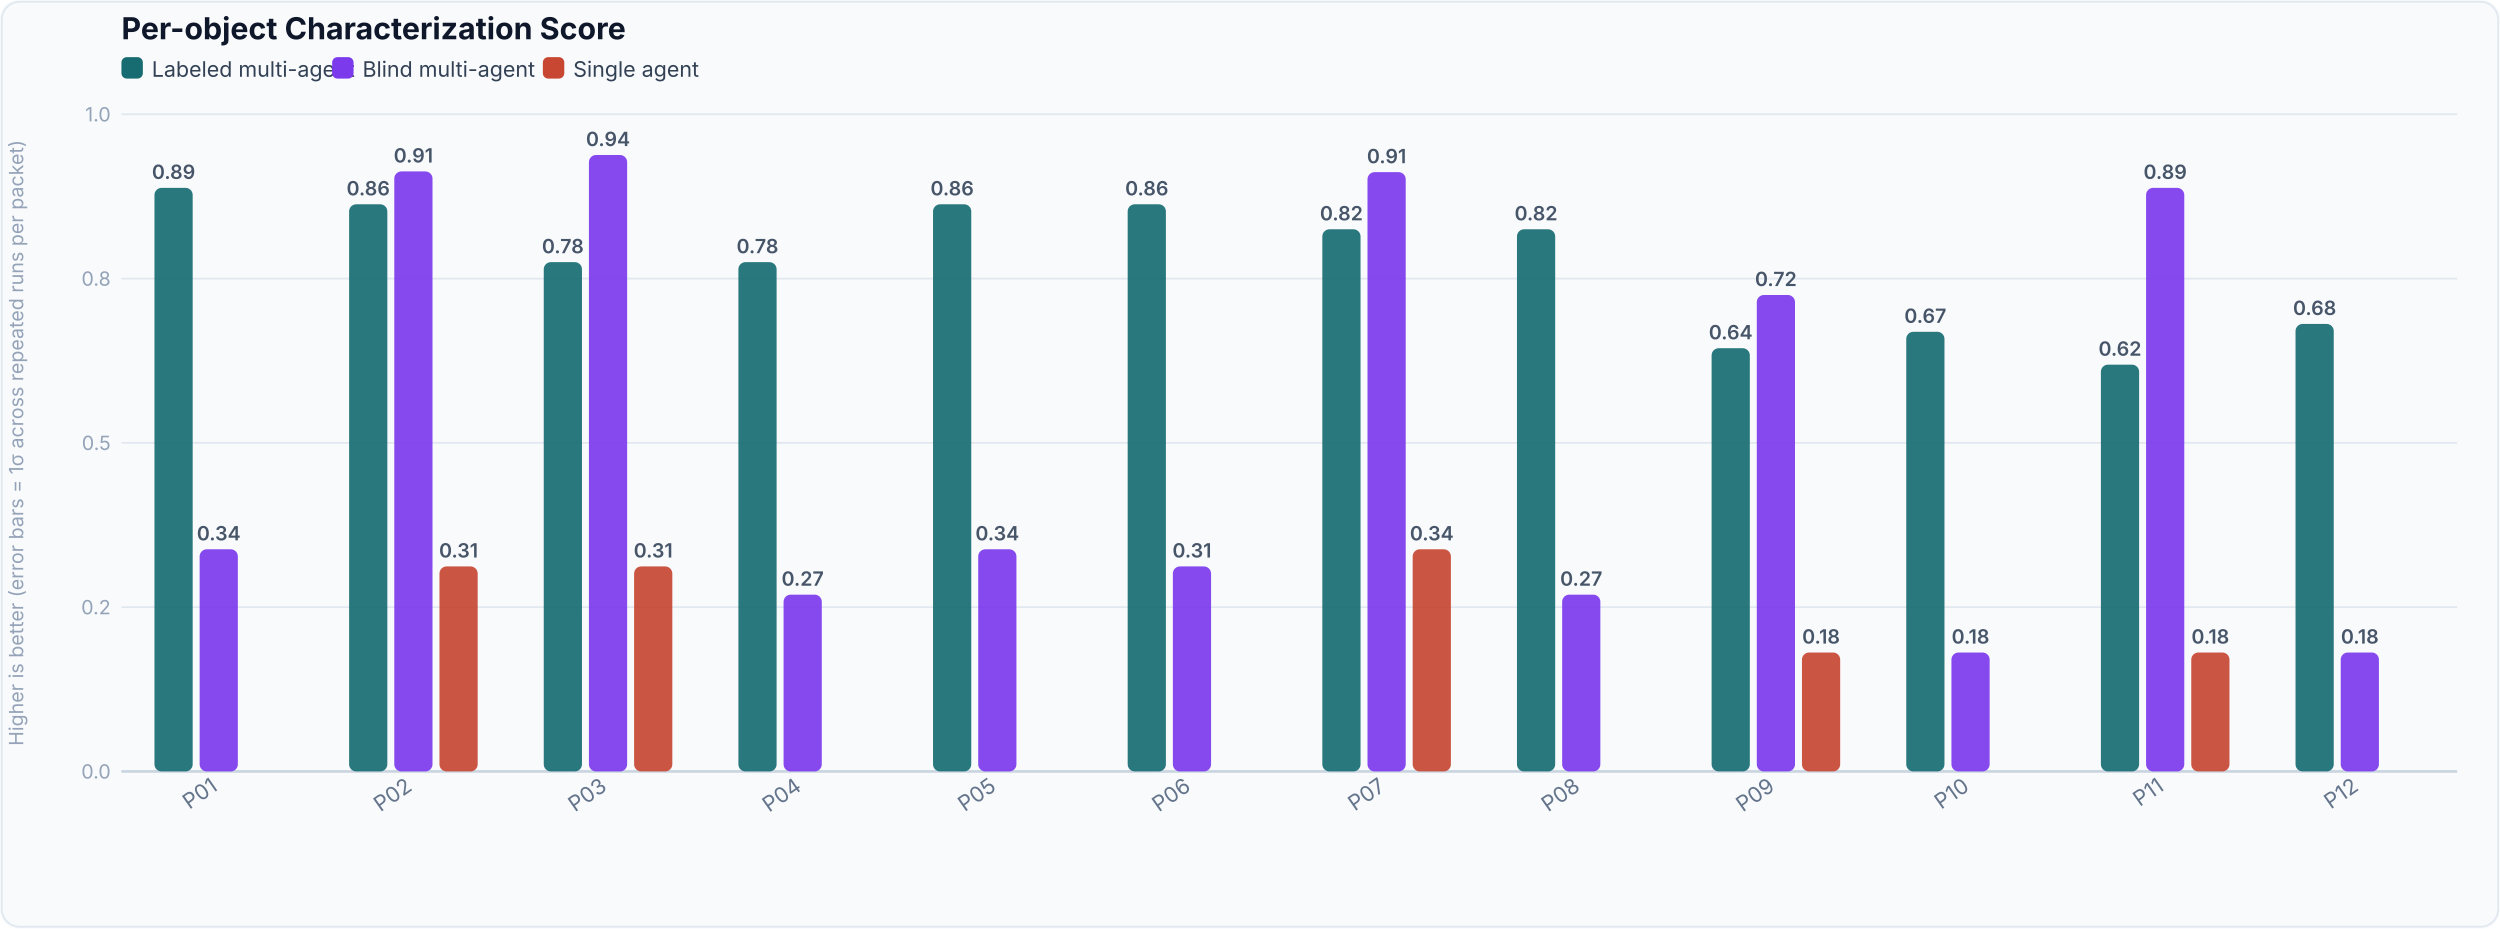
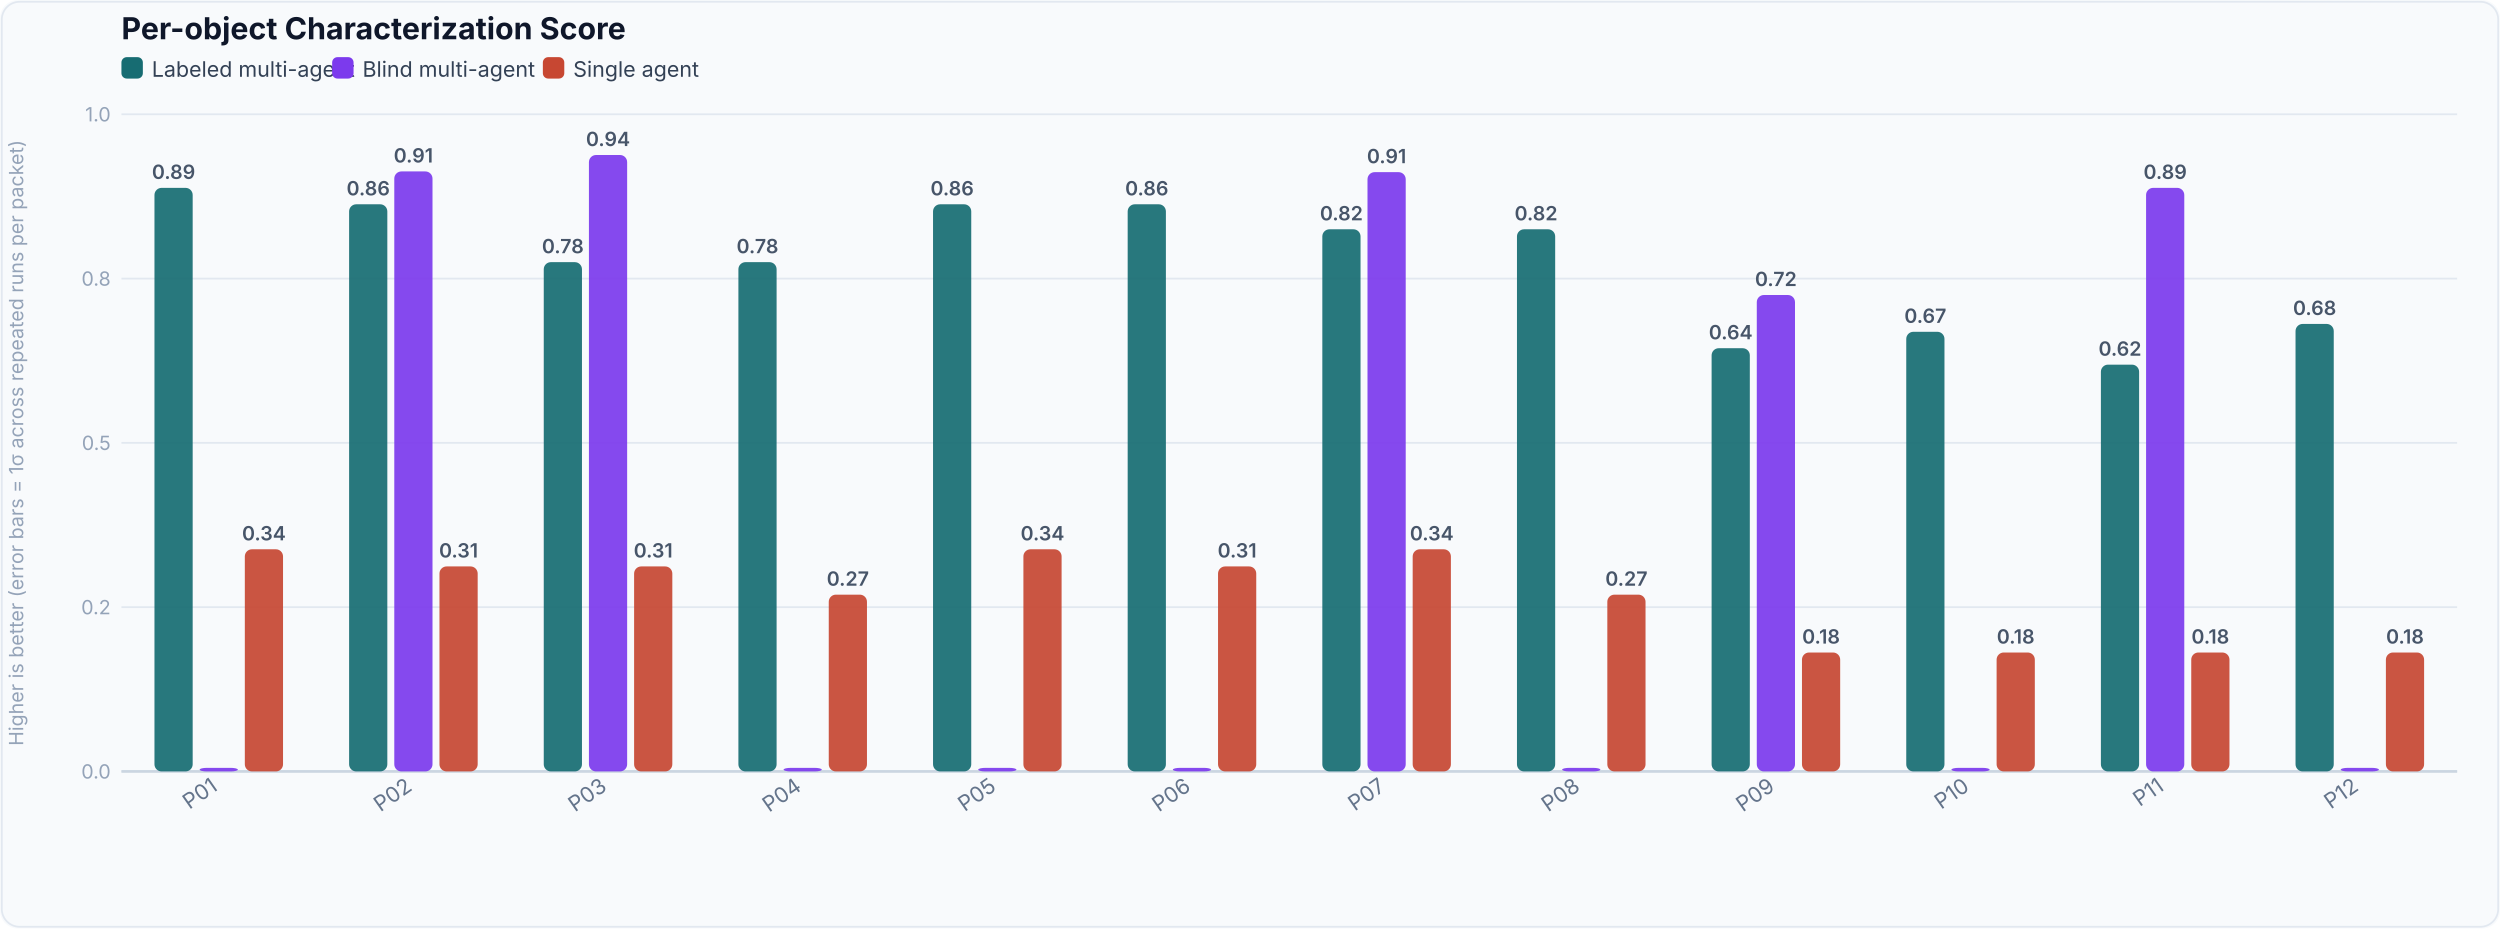
<svg xmlns="http://www.w3.org/2000/svg" viewBox="0 0 1400 520" role="img">
  <style>text{font-family:'Inter',system-ui,Arial,sans-serif;fill:#1e293b}.dim{fill:#94a3b8}.grid{stroke:#e2e8f0;stroke-width:1}.axis{stroke:#cbd5e1;stroke-width:1.5}.val{font-size:11px;font-weight:600;fill:#475569}.lbl{font-size:12px;fill:#64748b}.title{font-size:17px;font-weight:700;fill:#0f172a}.ylbl{font-size:11px;fill:#94a3b8}.leg-text{font-size:12px;fill:#334155}</style>
  <rect width="1400" height="520" fill="#f8fafc" rx="10" />
  <rect x="1" y="1" width="1398" height="518" fill="none" stroke="#e2e8f0" stroke-width="1" rx="10" />
  <text class="title" x="68" y="22">Per-object Characterization Score</text>
  <rect x="68" y="32" width="12" height="12" rx="3" fill="#176c72" />
  <text class="leg-text" x="85" y="43">Labeled multi-agent</text>
  <rect x="186" y="32" width="12" height="12" rx="3" fill="#7c3aed" />
  <text class="leg-text" x="203" y="43">Blind multi-agent</text>
  <rect x="304" y="32" width="12" height="12" rx="3" fill="#c74732" />
  <text class="leg-text" x="321" y="43">Single agent</text>
  <line class="grid" x1="68" y1="432.0" x2="1376" y2="432.0" />
  <text class="ylbl" x="62" y="436.0" text-anchor="end">0.0</text>
  <line class="grid" x1="68" y1="340.0" x2="1376" y2="340.0" />
  <text class="ylbl" x="62" y="344.0" text-anchor="end">0.2</text>
  <line class="grid" x1="68" y1="248.0" x2="1376" y2="248.0" />
  <text class="ylbl" x="62" y="252.0" text-anchor="end">0.5</text>
  <line class="grid" x1="68" y1="156.0" x2="1376" y2="156.0" />
  <text class="ylbl" x="62" y="160.0" text-anchor="end">0.8</text>
  <line class="grid" x1="68" y1="64.0" x2="1376" y2="64.0" />
  <text class="ylbl" x="62" y="68.0" text-anchor="end">1.0</text>
  <line class="axis" x1="68" y1="432" x2="1376" y2="432" />
  <rect x="86.5" y="105.2" width="21.4" height="326.8" rx="4" fill="#176c72" opacity="0.92" />
  <text class="val" x="97.2" y="100.2" text-anchor="middle">0.89</text>
-   <rect x="111.8" y="307.6" width="21.4" height="124.4" rx="4" fill="#7c3aed" opacity="0.92" />
-   <text class="val" x="122.5" y="302.6" text-anchor="middle">0.34</text>
+   <rect x="111.8" y="430.0" width="21.4" height="2.0" rx="4" fill="#7c3aed" opacity="0.92" />
+   <rect x="137.1" y="307.6" width="21.4" height="124.4" rx="4" fill="#c74732" opacity="0.92" />
+   <text class="val" x="147.8" y="302.6" text-anchor="middle">0.34</text>
  <text class="lbl" transform="translate(122.5,442) rotate(-35)" text-anchor="end">P01</text>
  <rect x="195.5" y="114.4" width="21.4" height="317.6" rx="4" fill="#176c72" opacity="0.92" />
  <text class="val" x="206.2" y="109.4" text-anchor="middle">0.86</text>
  <rect x="220.8" y="96.0" width="21.4" height="336.0" rx="4" fill="#7c3aed" opacity="0.92" />
  <text class="val" x="231.5" y="91.0" text-anchor="middle">0.91</text>
  <rect x="246.1" y="317.2" width="21.4" height="114.8" rx="4" fill="#c74732" opacity="0.92" />
  <text class="val" x="256.8" y="312.2" text-anchor="middle">0.31</text>
  <text class="lbl" transform="translate(231.5,442) rotate(-35)" text-anchor="end">P02</text>
  <rect x="304.5" y="146.8" width="21.4" height="285.2" rx="4" fill="#176c72" opacity="0.92" />
  <text class="val" x="315.2" y="141.8" text-anchor="middle">0.78</text>
  <rect x="329.8" y="86.8" width="21.4" height="345.2" rx="4" fill="#7c3aed" opacity="0.92" />
  <text class="val" x="340.5" y="81.8" text-anchor="middle">0.94</text>
  <rect x="355.1" y="317.2" width="21.4" height="114.8" rx="4" fill="#c74732" opacity="0.92" />
  <text class="val" x="365.8" y="312.2" text-anchor="middle">0.31</text>
  <text class="lbl" transform="translate(340.5,442) rotate(-35)" text-anchor="end">P03</text>
  <rect x="413.5" y="146.8" width="21.4" height="285.2" rx="4" fill="#176c72" opacity="0.92" />
  <text class="val" x="424.2" y="141.8" text-anchor="middle">0.78</text>
-   <rect x="438.8" y="333.0" width="21.4" height="99.0" rx="4" fill="#7c3aed" opacity="0.92" />
-   <text class="val" x="449.5" y="328.0" text-anchor="middle">0.27</text>
+   <rect x="438.8" y="430.0" width="21.4" height="2.0" rx="4" fill="#7c3aed" opacity="0.92" />
+   <rect x="464.1" y="333.0" width="21.4" height="99.0" rx="4" fill="#c74732" opacity="0.92" />
+   <text class="val" x="474.8" y="328.0" text-anchor="middle">0.27</text>
  <text class="lbl" transform="translate(449.5,442) rotate(-35)" text-anchor="end">P04</text>
  <rect x="522.5" y="114.4" width="21.4" height="317.6" rx="4" fill="#176c72" opacity="0.92" />
  <text class="val" x="533.2" y="109.4" text-anchor="middle">0.86</text>
-   <rect x="547.8" y="307.6" width="21.4" height="124.4" rx="4" fill="#7c3aed" opacity="0.92" />
-   <text class="val" x="558.5" y="302.6" text-anchor="middle">0.34</text>
+   <rect x="547.8" y="430.0" width="21.4" height="2.0" rx="4" fill="#7c3aed" opacity="0.92" />
+   <rect x="573.1" y="307.6" width="21.4" height="124.4" rx="4" fill="#c74732" opacity="0.92" />
+   <text class="val" x="583.8" y="302.6" text-anchor="middle">0.34</text>
  <text class="lbl" transform="translate(558.5,442) rotate(-35)" text-anchor="end">P05</text>
  <rect x="631.5" y="114.4" width="21.4" height="317.6" rx="4" fill="#176c72" opacity="0.92" />
  <text class="val" x="642.2" y="109.4" text-anchor="middle">0.86</text>
-   <rect x="656.8" y="317.2" width="21.4" height="114.8" rx="4" fill="#7c3aed" opacity="0.92" />
-   <text class="val" x="667.5" y="312.2" text-anchor="middle">0.31</text>
+   <rect x="656.8" y="430.0" width="21.4" height="2.0" rx="4" fill="#7c3aed" opacity="0.92" />
+   <rect x="682.1" y="317.2" width="21.4" height="114.8" rx="4" fill="#c74732" opacity="0.92" />
+   <text class="val" x="692.8" y="312.2" text-anchor="middle">0.31</text>
  <text class="lbl" transform="translate(667.5,442) rotate(-35)" text-anchor="end">P06</text>
  <rect x="740.5" y="128.4" width="21.4" height="303.6" rx="4" fill="#176c72" opacity="0.92" />
  <text class="val" x="751.2" y="123.4" text-anchor="middle">0.82</text>
  <rect x="765.8" y="96.4" width="21.4" height="335.6" rx="4" fill="#7c3aed" opacity="0.92" />
  <text class="val" x="776.5" y="91.4" text-anchor="middle">0.91</text>
  <rect x="791.1" y="307.6" width="21.4" height="124.4" rx="4" fill="#c74732" opacity="0.92" />
  <text class="val" x="801.8" y="302.6" text-anchor="middle">0.34</text>
  <text class="lbl" transform="translate(776.5,442) rotate(-35)" text-anchor="end">P07</text>
  <rect x="849.5" y="128.4" width="21.4" height="303.6" rx="4" fill="#176c72" opacity="0.92" />
  <text class="val" x="860.2" y="123.4" text-anchor="middle">0.82</text>
-   <rect x="874.8" y="333.0" width="21.4" height="99.0" rx="4" fill="#7c3aed" opacity="0.92" />
-   <text class="val" x="885.5" y="328.0" text-anchor="middle">0.27</text>
+   <rect x="874.8" y="430.0" width="21.4" height="2.0" rx="4" fill="#7c3aed" opacity="0.92" />
+   <rect x="900.1" y="333.0" width="21.4" height="99.0" rx="4" fill="#c74732" opacity="0.92" />
+   <text class="val" x="910.8" y="328.0" text-anchor="middle">0.27</text>
  <text class="lbl" transform="translate(885.5,442) rotate(-35)" text-anchor="end">P08</text>
  <rect x="958.5" y="195.0" width="21.4" height="237.0" rx="4" fill="#176c72" opacity="0.92" />
  <text class="val" x="969.2" y="190.0" text-anchor="middle">0.64</text>
  <rect x="983.8" y="165.2" width="21.4" height="266.8" rx="4" fill="#7c3aed" opacity="0.92" />
  <text class="val" x="994.5" y="160.2" text-anchor="middle">0.72</text>
  <rect x="1009.1" y="365.4" width="21.4" height="66.6" rx="4" fill="#c74732" opacity="0.92" />
  <text class="val" x="1019.8" y="360.4" text-anchor="middle">0.18</text>
  <text class="lbl" transform="translate(994.5,442) rotate(-35)" text-anchor="end">P09</text>
  <rect x="1067.5" y="185.8" width="21.4" height="246.2" rx="4" fill="#176c72" opacity="0.92" />
  <text class="val" x="1078.2" y="180.8" text-anchor="middle">0.67</text>
-   <rect x="1092.8" y="365.4" width="21.4" height="66.6" rx="4" fill="#7c3aed" opacity="0.92" />
-   <text class="val" x="1103.5" y="360.4" text-anchor="middle">0.18</text>
+   <rect x="1092.8" y="430.0" width="21.4" height="2.0" rx="4" fill="#7c3aed" opacity="0.92" />
+   <rect x="1118.1" y="365.4" width="21.4" height="66.6" rx="4" fill="#c74732" opacity="0.92" />
+   <text class="val" x="1128.8" y="360.4" text-anchor="middle">0.18</text>
  <text class="lbl" transform="translate(1103.5,442) rotate(-35)" text-anchor="end">P10</text>
  <rect x="1176.5" y="204.2" width="21.4" height="227.8" rx="4" fill="#176c72" opacity="0.92" />
  <text class="val" x="1187.2" y="199.2" text-anchor="middle">0.62</text>
  <rect x="1201.8" y="105.2" width="21.4" height="326.8" rx="4" fill="#7c3aed" opacity="0.92" />
  <text class="val" x="1212.5" y="100.2" text-anchor="middle">0.89</text>
  <rect x="1227.1" y="365.4" width="21.4" height="66.6" rx="4" fill="#c74732" opacity="0.92" />
  <text class="val" x="1237.8" y="360.4" text-anchor="middle">0.18</text>
  <text class="lbl" transform="translate(1212.5,442) rotate(-35)" text-anchor="end">P11</text>
  <rect x="1285.5" y="181.4" width="21.4" height="250.6" rx="4" fill="#176c72" opacity="0.92" />
  <text class="val" x="1296.2" y="176.4" text-anchor="middle">0.68</text>
-   <rect x="1310.8" y="365.4" width="21.4" height="66.6" rx="4" fill="#7c3aed" opacity="0.92" />
-   <text class="val" x="1321.5" y="360.4" text-anchor="middle">0.18</text>
+   <rect x="1310.8" y="430.0" width="21.4" height="2.0" rx="4" fill="#7c3aed" opacity="0.92" />
+   <rect x="1336.1" y="365.4" width="21.4" height="66.6" rx="4" fill="#c74732" opacity="0.92" />
+   <text class="val" x="1346.8" y="360.4" text-anchor="middle">0.18</text>
  <text class="lbl" transform="translate(1321.5,442) rotate(-35)" text-anchor="end">P12</text>
  <text class="ylbl" transform="translate(13,248.0) rotate(-90)" text-anchor="middle">Higher is better  (error bars = 1σ across repeated runs per packet)</text>
</svg>
